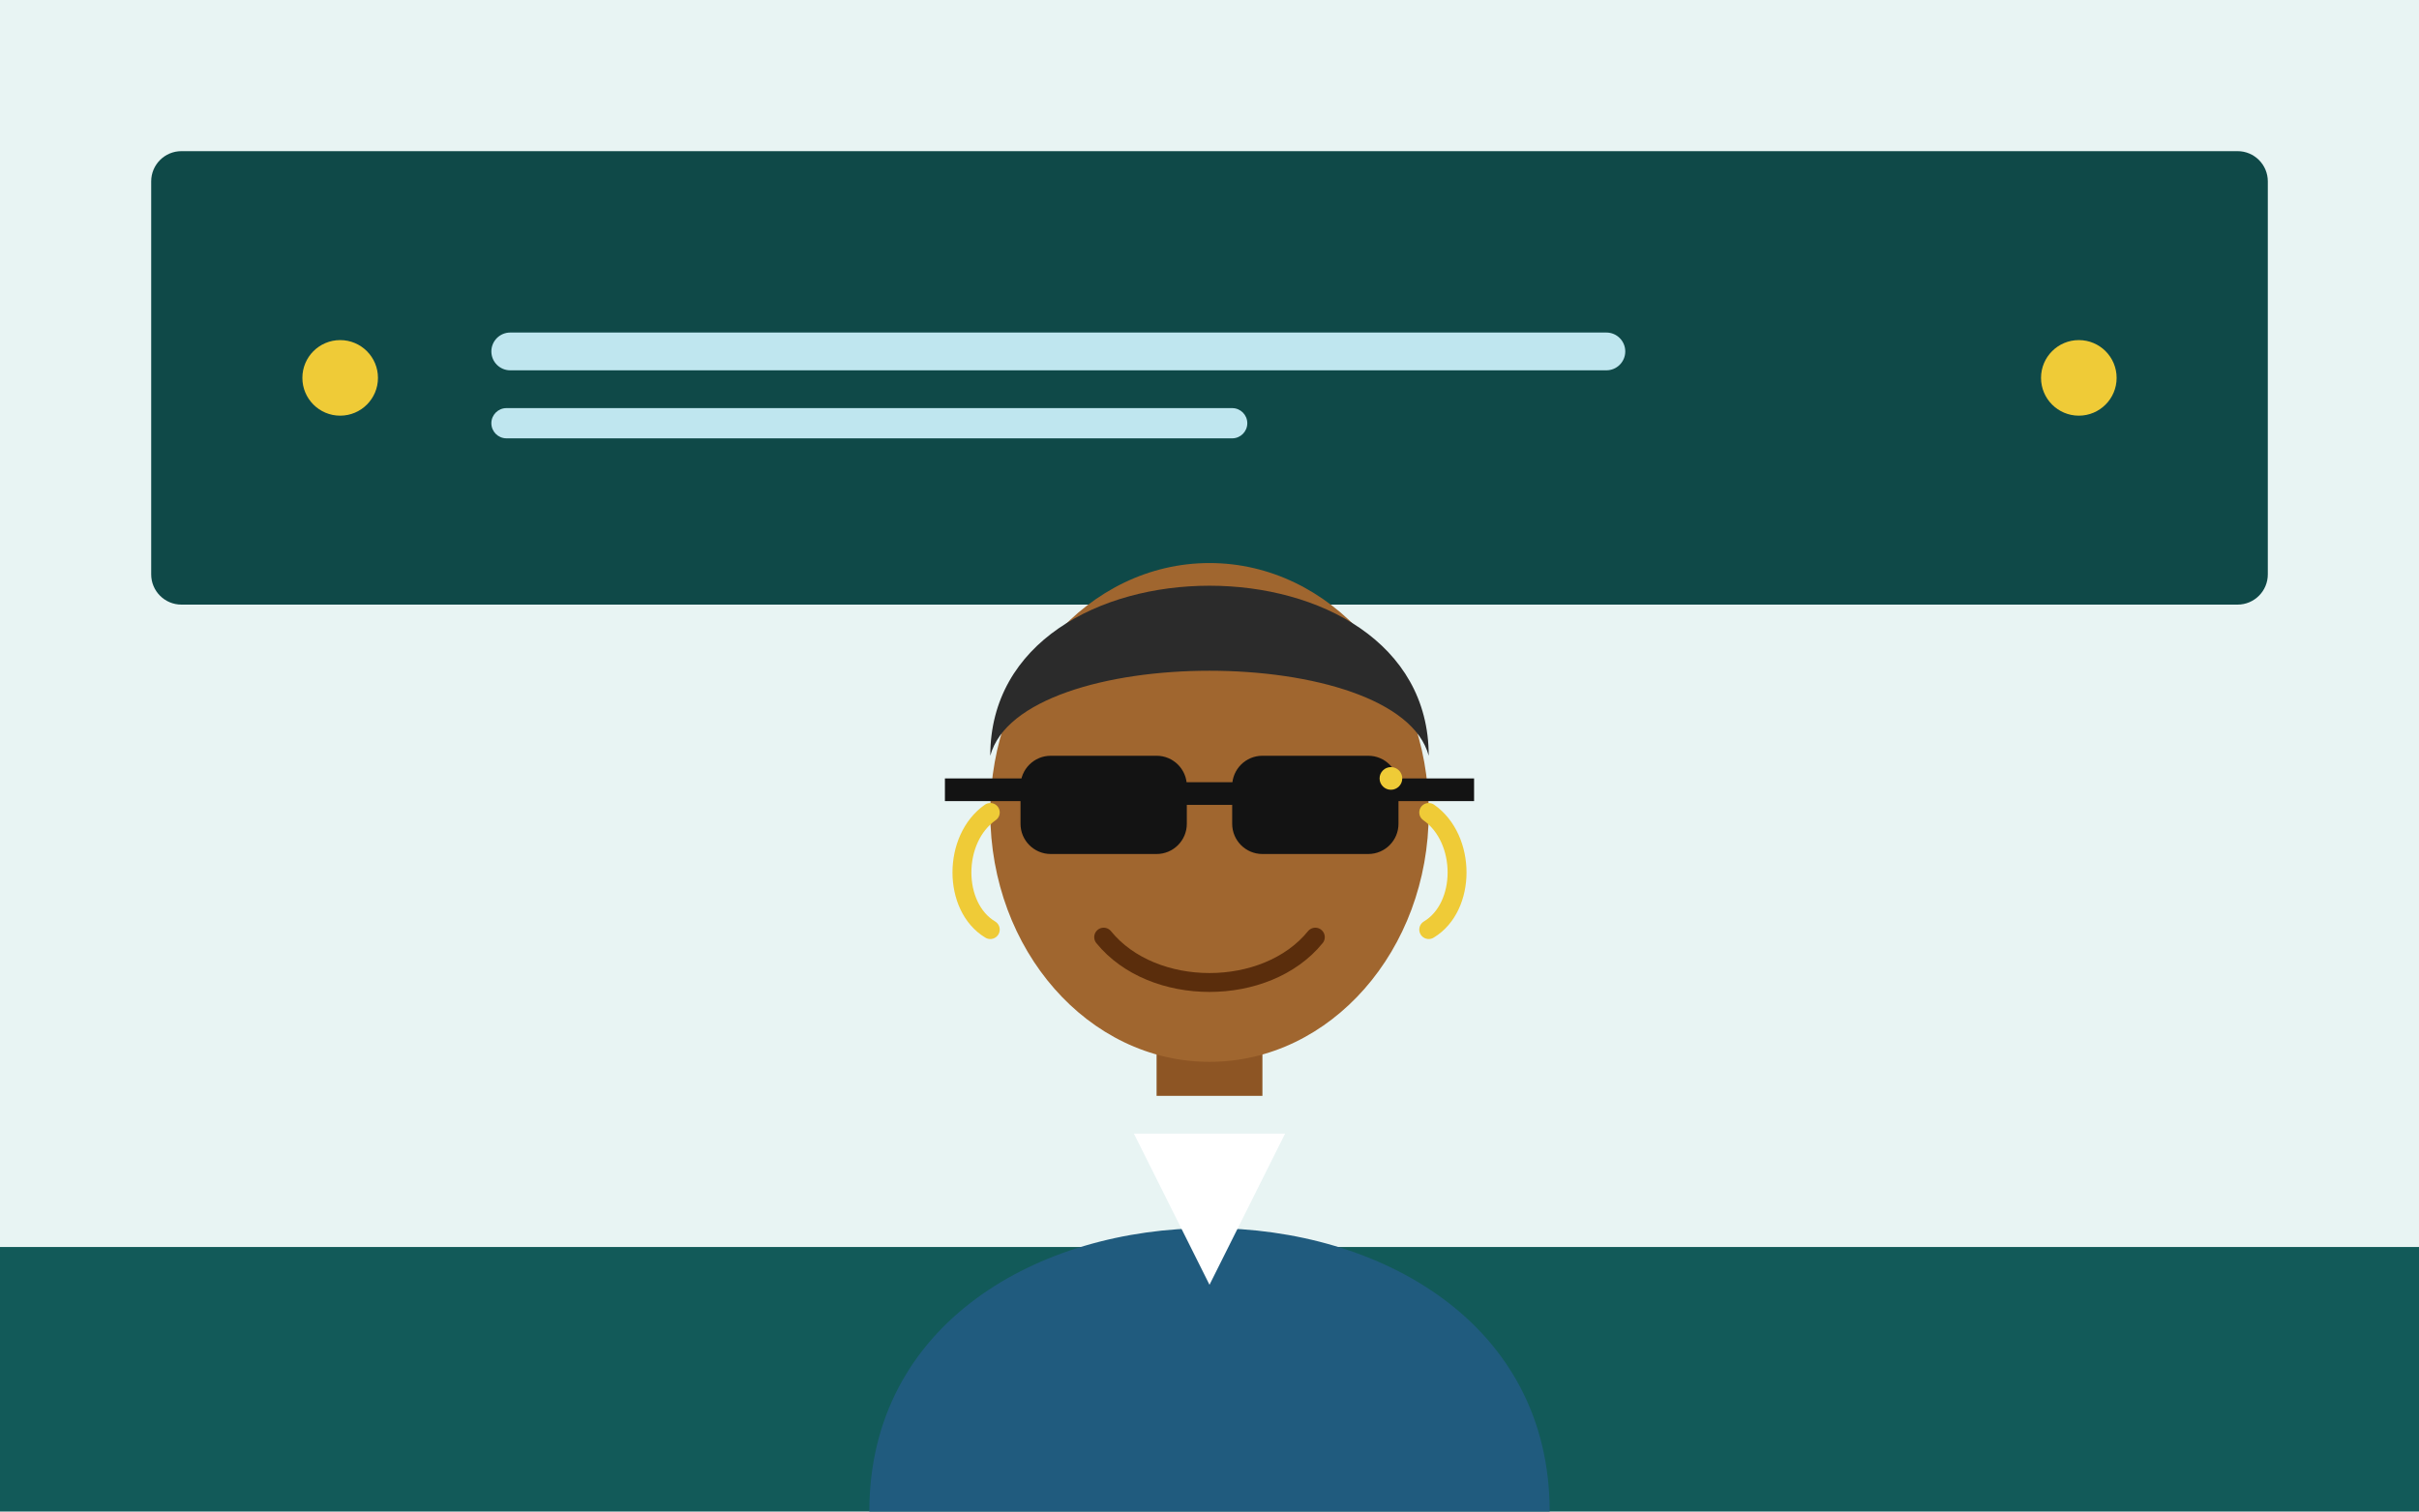
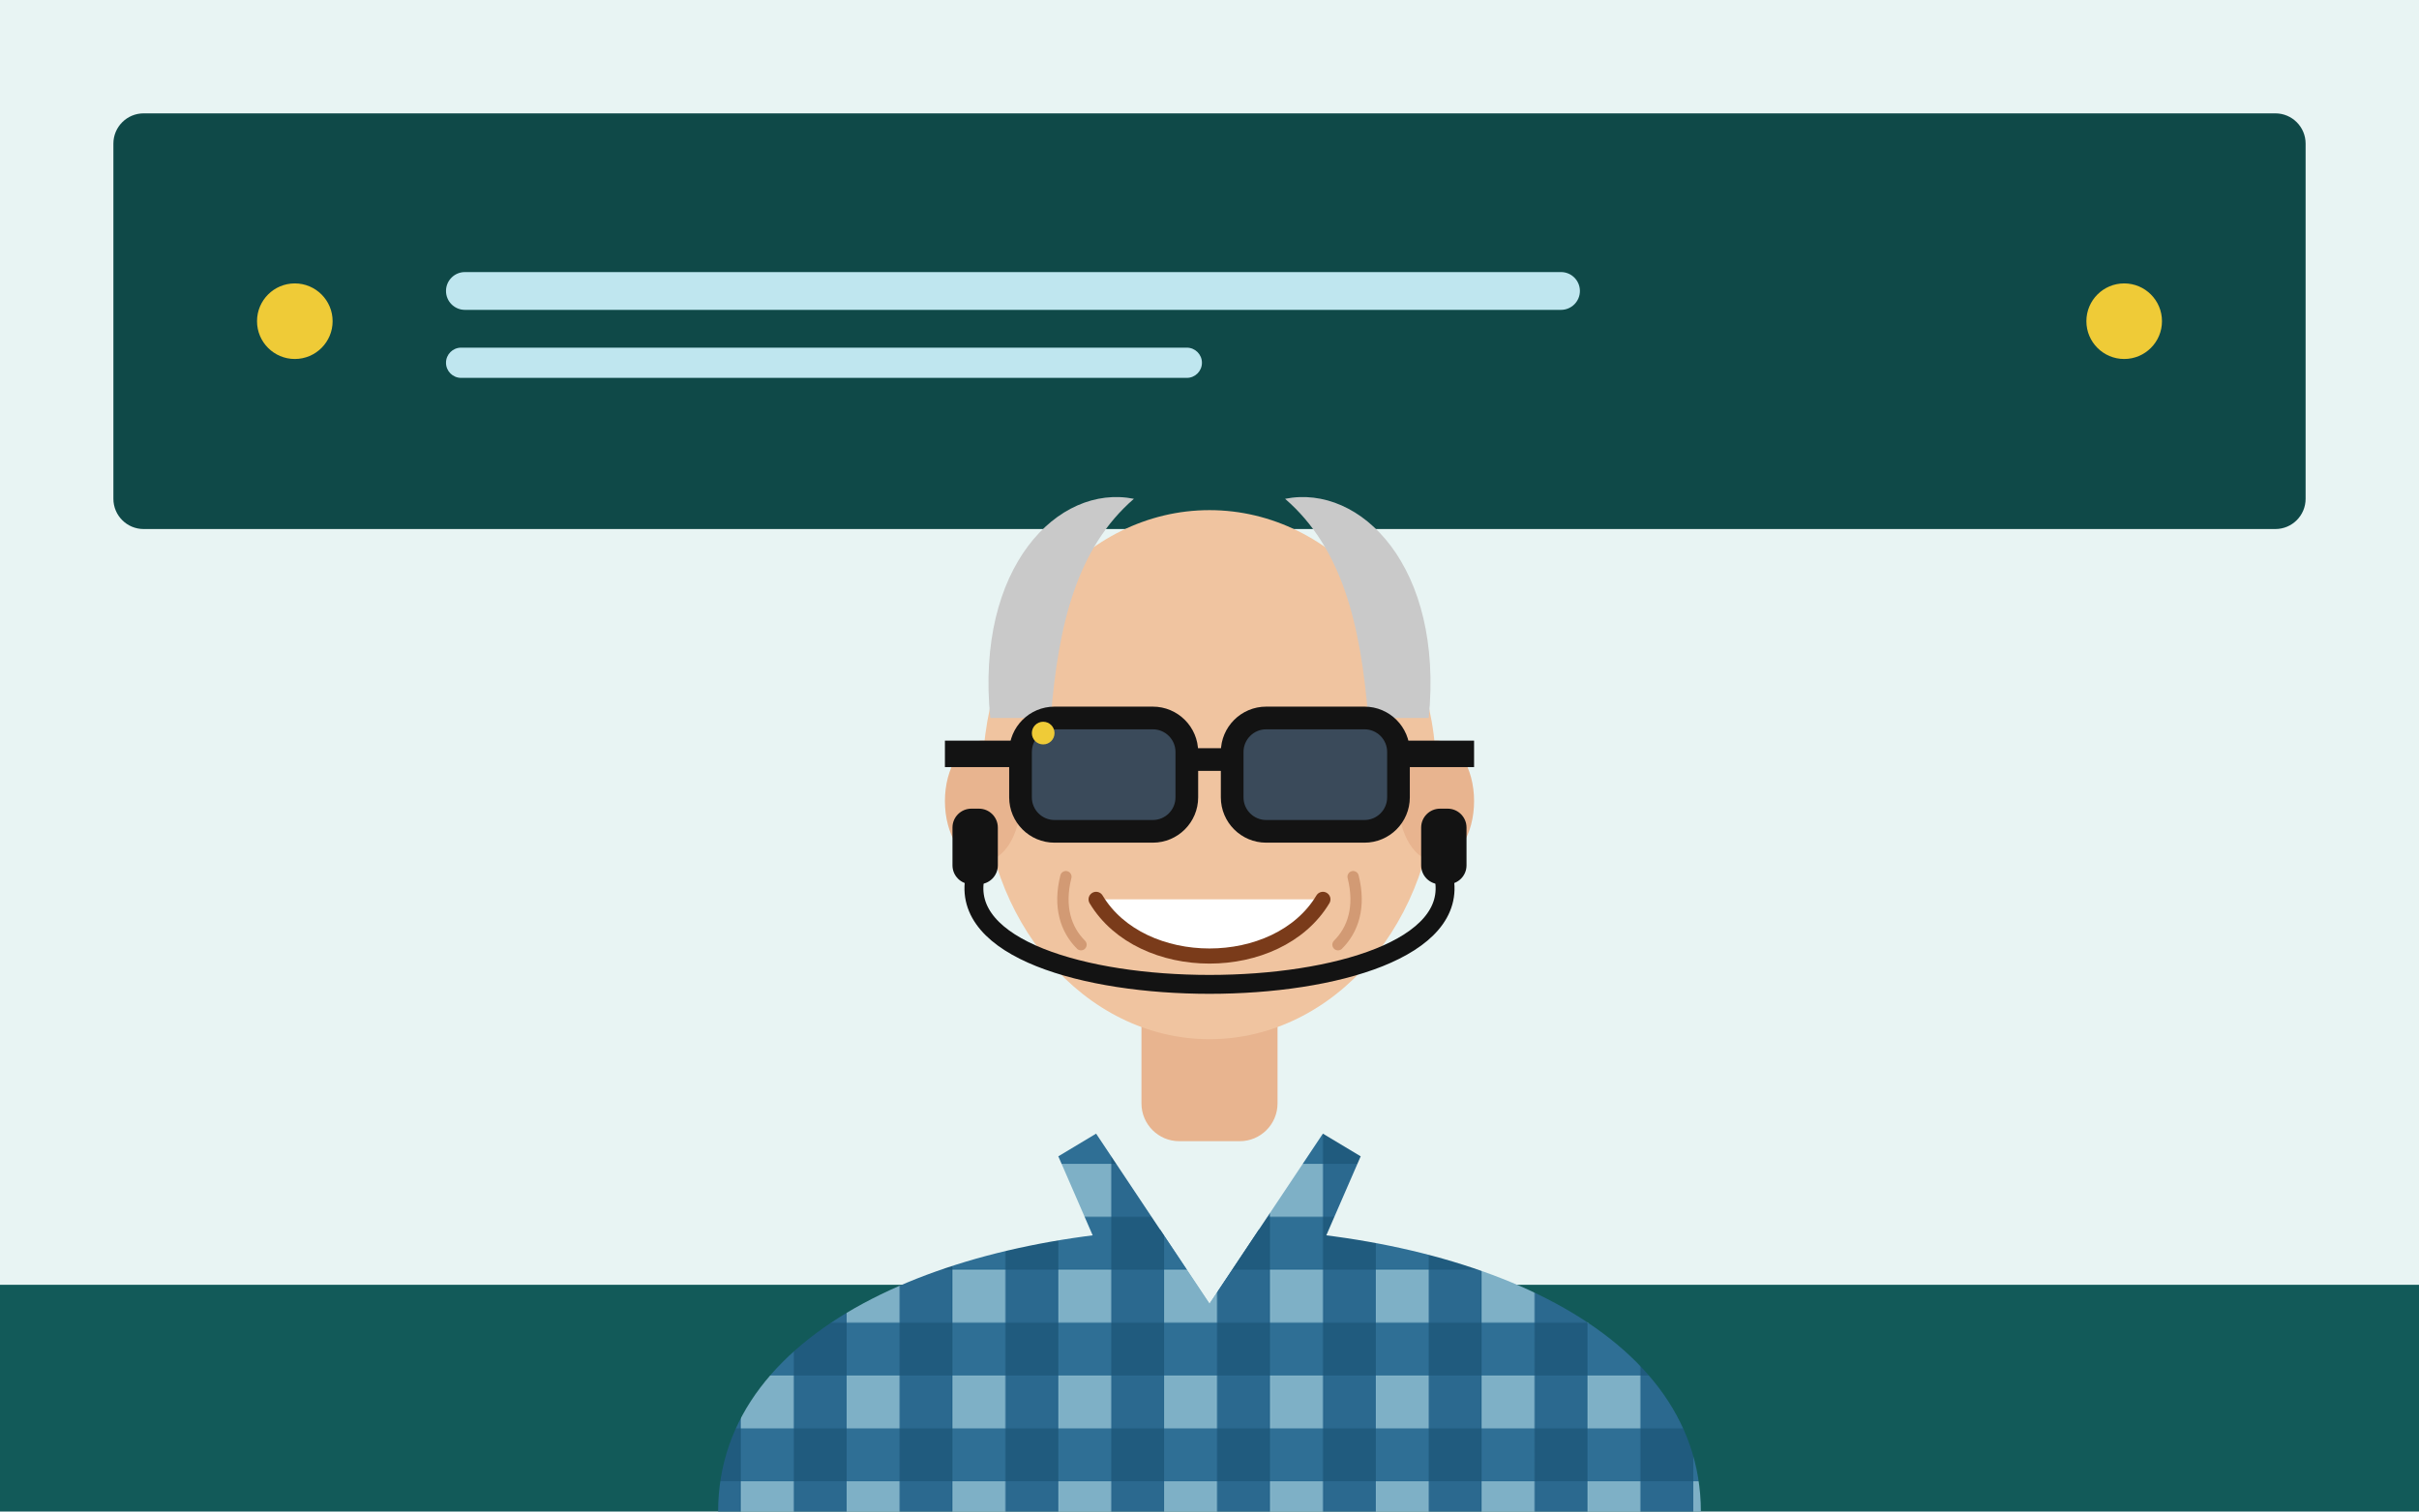
<svg xmlns="http://www.w3.org/2000/svg" viewBox="0 0 640 400" width="640" height="400">
+   <defs>
+     <pattern id="check" width="28" height="28" patternUnits="userSpaceOnUse">
+       <rect width="28" height="28" fill="#205b7e" />
+       <rect width="14" height="28" fill="#2f6f95" />
+       <rect width="28" height="14" fill="#2f6f95" opacity="0.7" />
+       <rect width="14" height="14" fill="#bfe6ef" opacity="0.55" />
+     </pattern>
+   </defs>
  <rect width="640" height="400" fill="#e8f4f3" />
-   <rect x="40" y="40" width="560" height="120" rx="8" fill="#0f4948" />
+   <rect x="30" y="30" width="580" height="110" rx="8" fill="#0f4948" />
  <g fill="#efcb37">
-     <circle cx="90" cy="100" r="10" />
-     <circle cx="550" cy="100" r="10" />
+     <circle cx="78" cy="85" r="10" />
+     <circle cx="562" cy="85" r="10" />
  </g>
  <g fill="#bfe6ef">
-     <rect x="130" y="88" width="300" height="10" rx="5" />
-     <rect x="130" y="108" width="200" height="8" rx="4" />
+     <rect x="118" y="72" width="300" height="10" rx="5" />
+     <rect x="118" y="92" width="200" height="8" rx="4" />
  </g>
-   <rect x="0" y="330" width="640" height="70" fill="#125a59" />
-   <path d="M230 400 C 230 300, 410 300, 410 400 Z" fill="#205b7e" />
-   <path d="M300 300 L320 340 L340 300 Z" fill="#ffffff" />
-   <rect x="306" y="250" width="28" height="40" fill="#8d5524" />
-   <ellipse cx="320" cy="215" rx="58" ry="66" fill="#a0662f" />
-   <path d="M262 200 C 262 140, 378 140, 378 200 C 370 170, 270 170, 262 200 Z" fill="#2b2b2b" />
-   <g fill="#131313">
-     <rect x="270" y="200" width="44" height="26" rx="8" />
-     <rect x="326" y="200" width="44" height="26" rx="8" />
-     <rect x="312" y="207" width="16" height="6" />
-     <rect x="250" y="206" width="22" height="6" />
-     <rect x="368" y="206" width="22" height="6" />
-   </g>
-   <circle cx="368" cy="206" r="3" fill="#efcb37" />
-   <path d="M262 215 C 252 222, 252 240, 262 246" fill="none" stroke="#efcb37" stroke-width="5" stroke-linecap="round" />
-   <path d="M378 215 C 388 222, 388 240, 378 246" fill="none" stroke="#efcb37" stroke-width="5" stroke-linecap="round" />
-   <path d="M292 248 C 305 264, 335 264, 348 248" fill="none" stroke="#5a2d0c" stroke-width="5" stroke-linecap="round" />
+   <rect x="0" y="340" width="640" height="60" fill="#125a59" />
+   <path d="M190 400 C 190 300, 450 300, 450 400 Z" fill="url(#check)" />
+   <path d="M290 300 L320 345 L350 300 Z" fill="#e8f4f3" />
+   <path d="M290 300 L320 345 L300 352 L280 306 Z M350 300 L320 345 L340 352 L360 306 Z" fill="url(#check)" />
+   <rect x="302" y="250" width="36" height="52" rx="10" fill="#e8b48f" />
+   <ellipse cx="320" cy="205" rx="60" ry="70" fill="#f0c4a0" />
+   <ellipse cx="260" cy="212" rx="10" ry="16" fill="#e8b48f" />
+   <ellipse cx="380" cy="212" rx="10" ry="16" fill="#e8b48f" />
+   <path d="M262 190 C 258 150, 280 128, 300 132 C 285 145, 280 165, 278 190 Z" fill="#c9c9c9" />
+   <path d="M378 190 C 382 150, 360 128, 340 132 C 355 145, 360 165, 362 190 Z" fill="#c9c9c9" />
+   <rect x="270" y="190" width="44" height="30" rx="9" fill="#3a4a5a" stroke="#131313" stroke-width="6" />
+   <rect x="326" y="190" width="44" height="30" rx="9" fill="#3a4a5a" stroke="#131313" stroke-width="6" />
+   <rect x="312" y="198" width="16" height="6" fill="#131313" />
+   <rect x="250" y="196" width="22" height="7" fill="#131313" />
+   <rect x="368" y="196" width="22" height="7" fill="#131313" />
+   <circle cx="276" cy="194" r="3" fill="#efcb37" />
+   <path d="M258 232 C 250 270, 390 270, 382 232" fill="none" stroke="#131313" stroke-width="5" />
+   <rect x="252" y="214" width="12" height="20" rx="5" fill="#131313" />
+   <rect x="376" y="214" width="12" height="20" rx="5" fill="#131313" />
+   <path d="M290 238 C 302 258, 338 258, 350 238" fill="#ffffff" stroke="#7a3b1a" stroke-width="4" stroke-linecap="round" />
+   <path d="M282 232 C 280 240, 282 246, 286 250 M358 232 C 360 240, 358 246, 354 250" fill="none" stroke="#d29a74" stroke-width="3" stroke-linecap="round" />
</svg>
